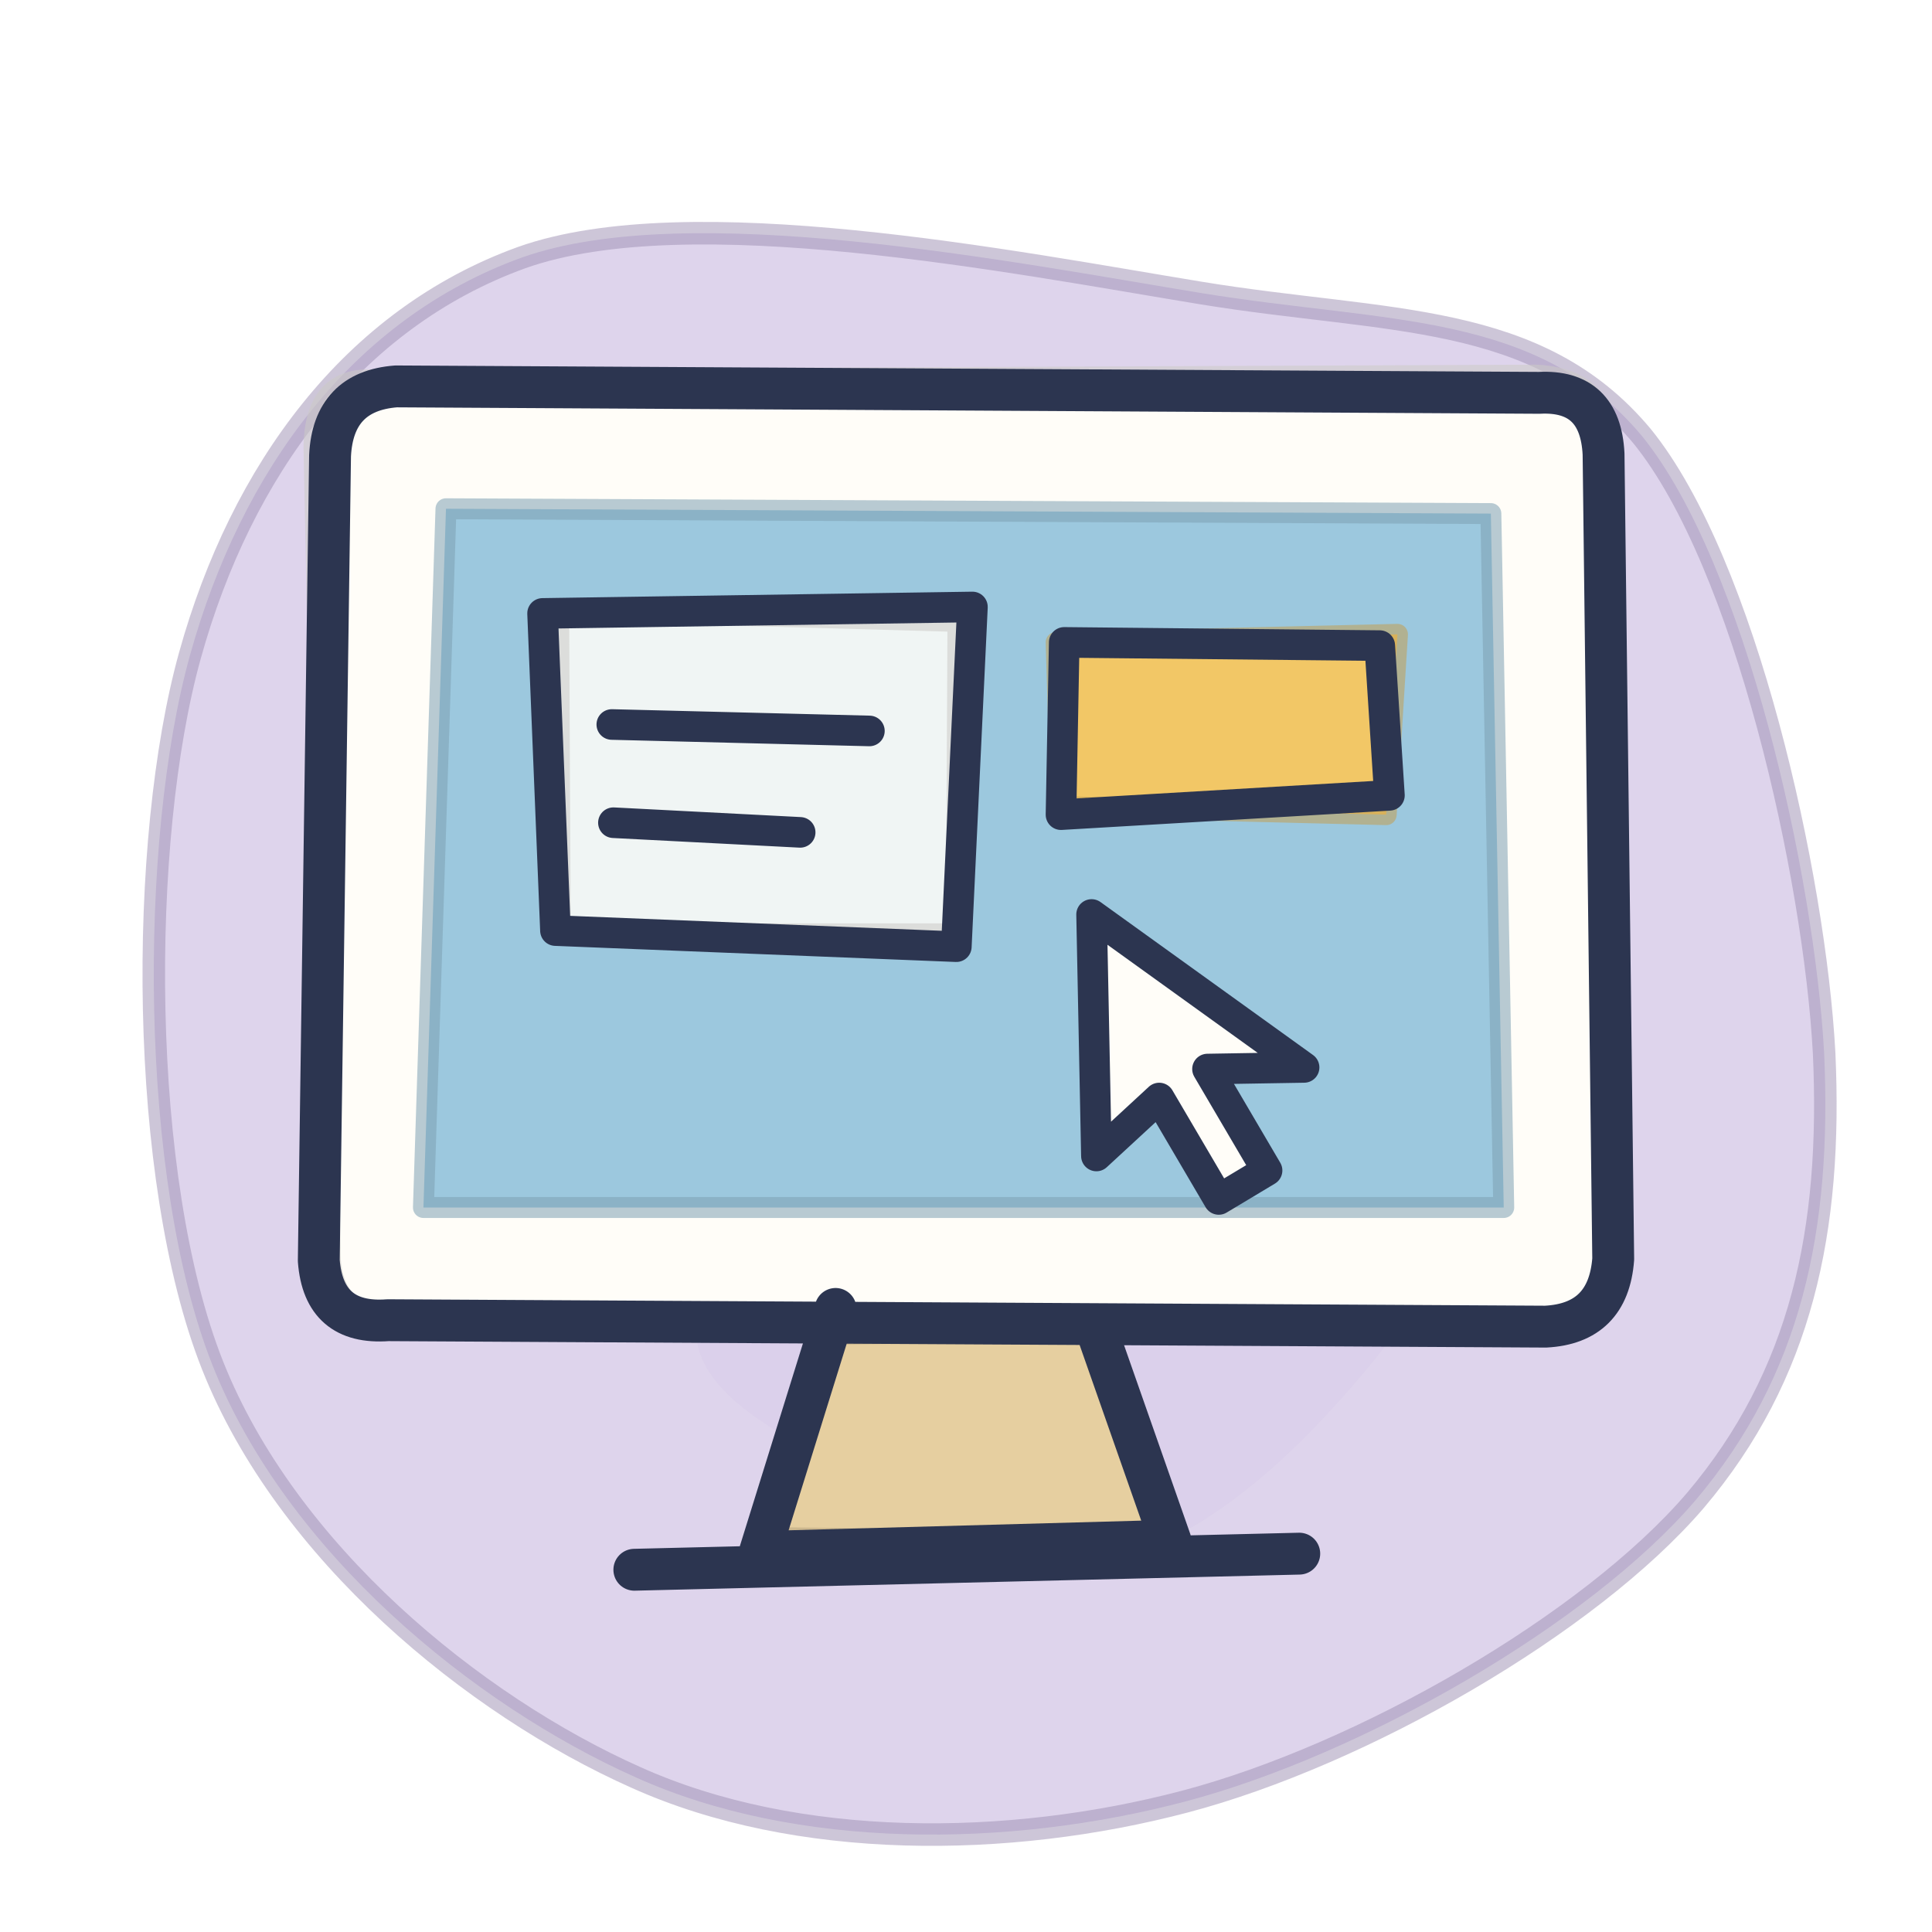
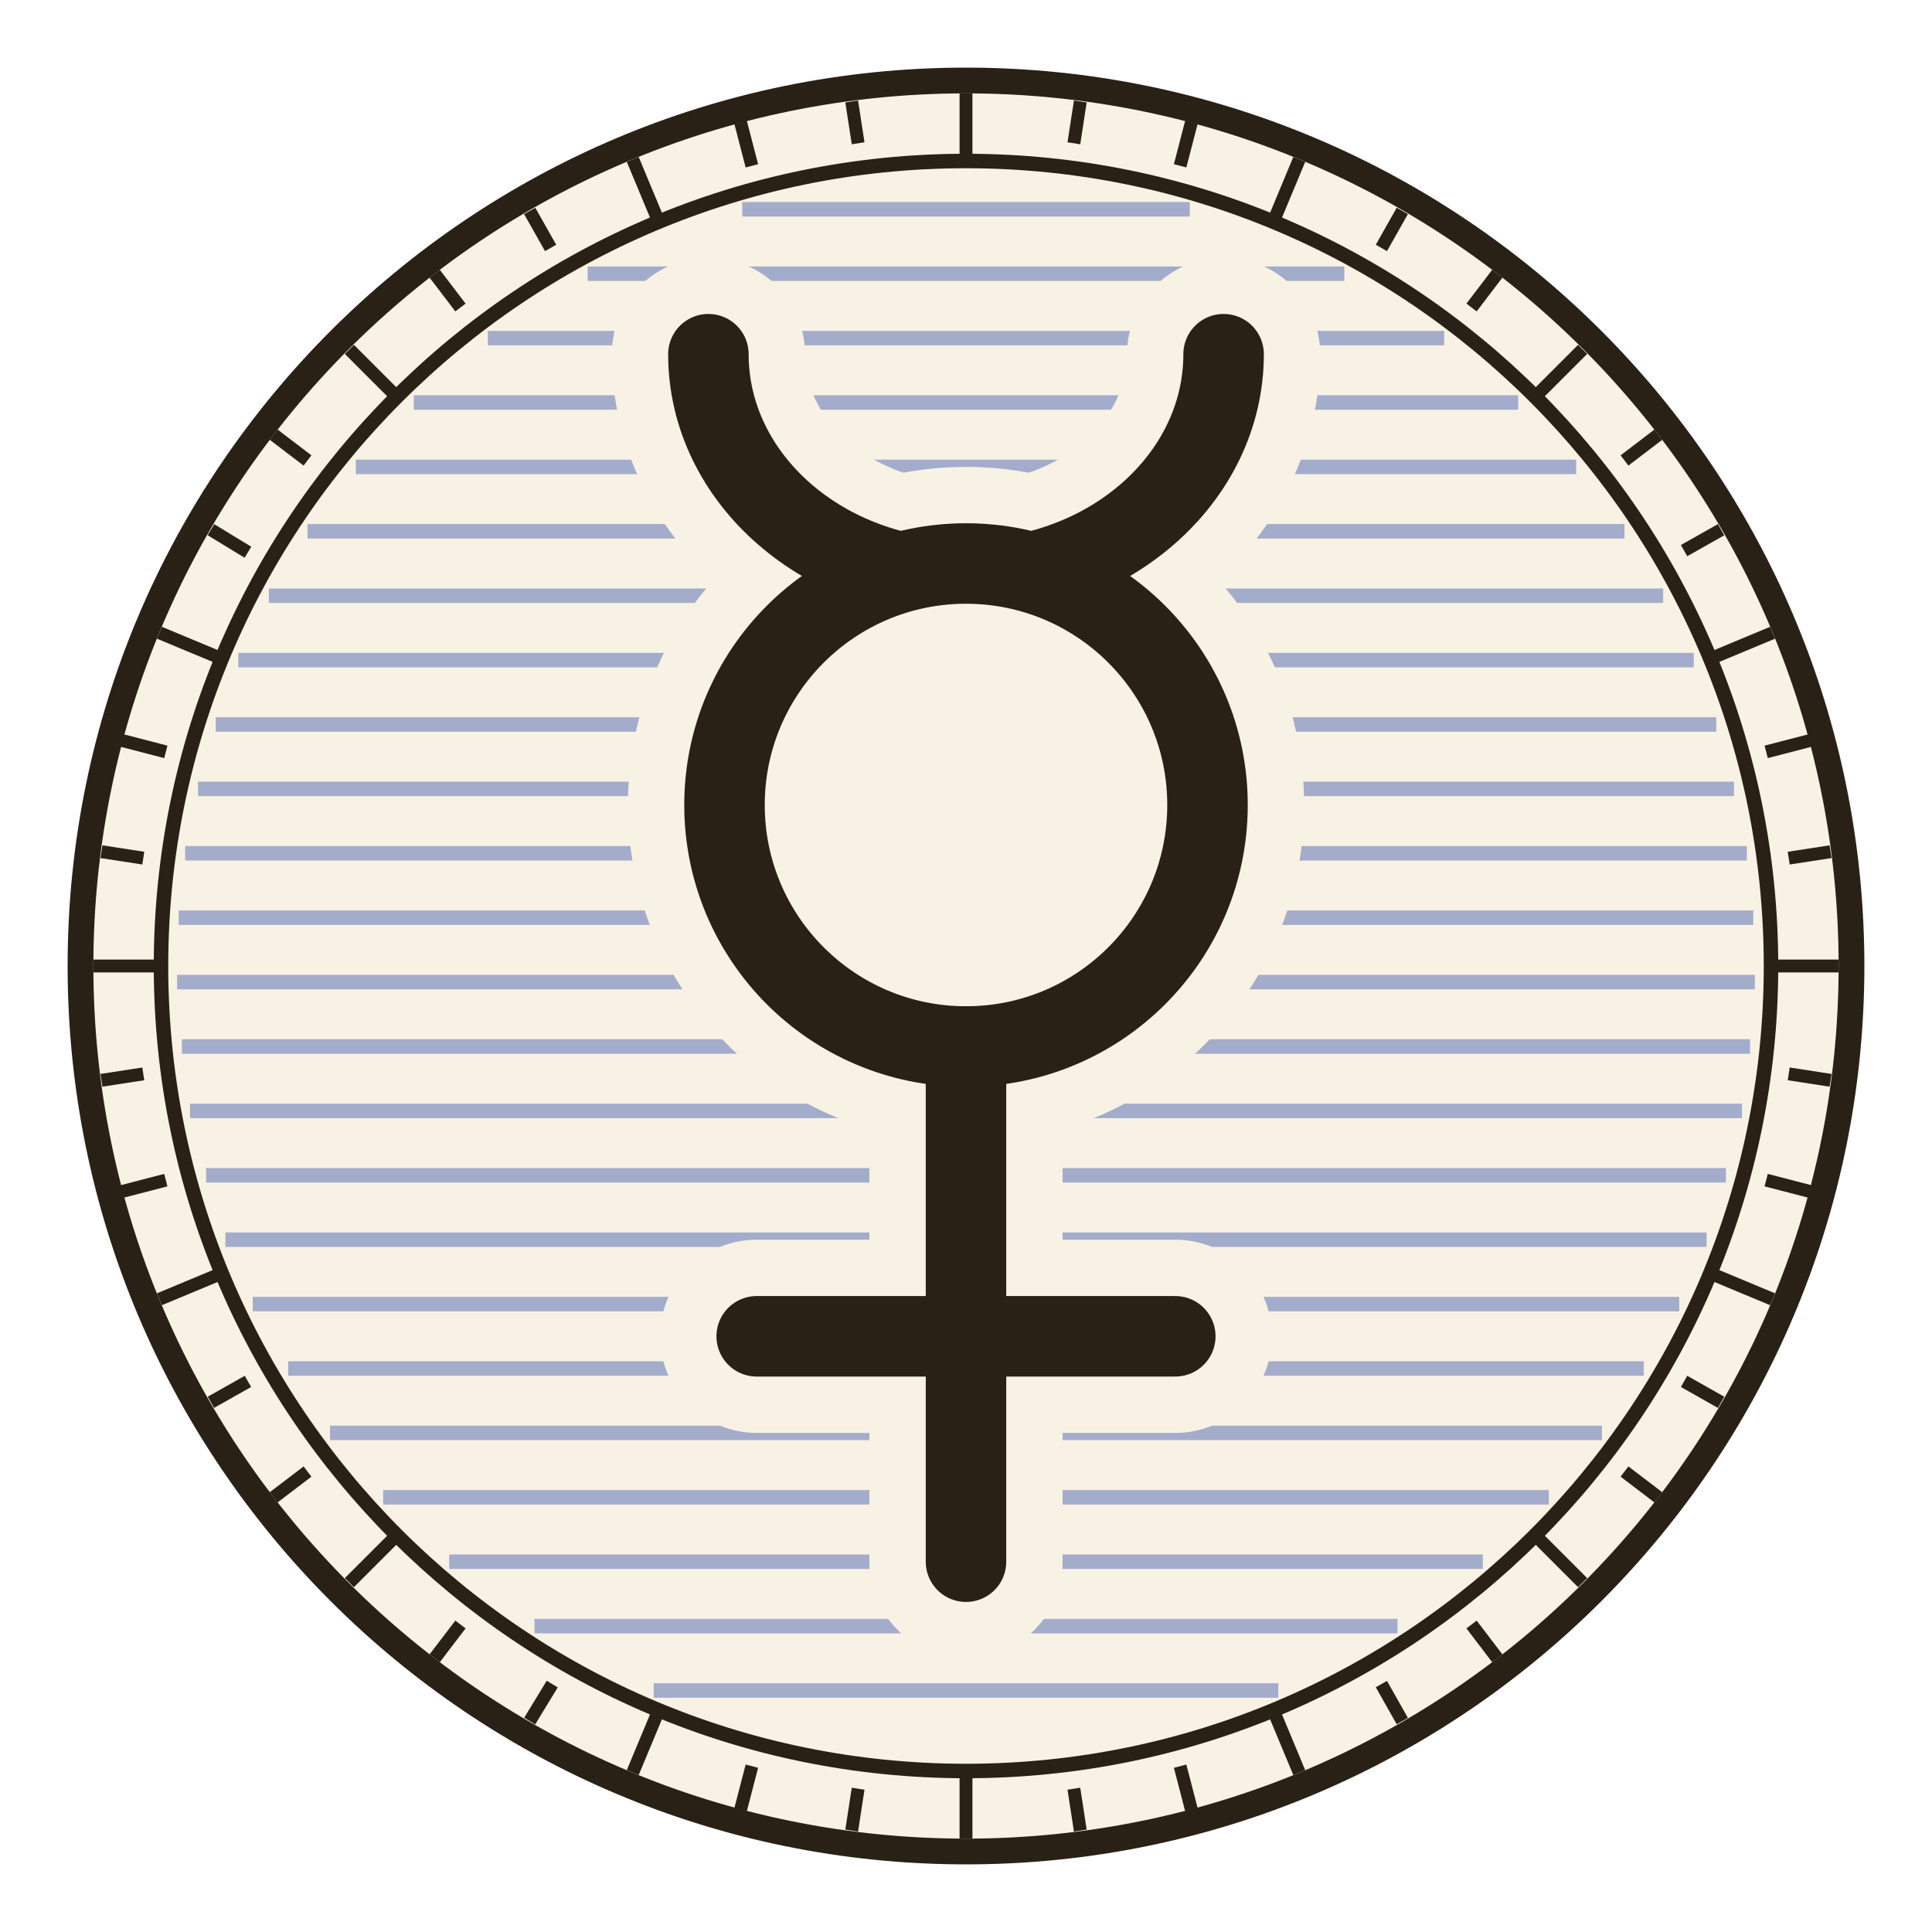
<svg xmlns="http://www.w3.org/2000/svg" width="120" height="120" viewBox="0 0 120 120">
-   <path d="M113.3 65.4 C113.8 76.4 111.9 85.4 105.3 93.2 C98.7 100.9 84.6 109.0 73.6 111.9 C62.6 114.8 49.5 114.9 39.5 110.4 C29.4 105.9 17.8 96.4 13.2 84.8 C8.6 73.2 8.6 52.2 11.8 40.7 C15.0 29.2 21.9 19.8 32.4 16.0 C42.8 12.3 63.0 16.3 74.6 18.2 C86.2 20.1 95.5 19.3 102.0 27.1 C108.4 35.0 112.7 54.4 113.3 65.4Z" fill="#C3B1DD" opacity="0.55" />
-   <path d="M76.9 49.0 C76.5 52.7 73.2 55.4 70.7 59.0 C68.3 62.5 66.5 68.8 62.1 70.2 C57.8 71.6 49.2 69.7 44.4 67.1 C39.6 64.6 34.1 59.3 33.2 54.8 C32.4 50.4 36.9 44.8 39.3 40.4 C41.8 36.1 44.7 30.9 47.8 28.8 C51.0 26.7 54.2 26.7 58.4 28.0 C62.5 29.3 69.7 33.2 72.8 36.7 C75.8 40.2 77.2 45.3 76.9 49.0Z" fill="#B3A3CB" opacity="0.35" />
-   <path d="M90.6 74.0 C90.6 78.5 85.5 84.6 81.9 88.4 C78.3 92.2 73.4 96.1 69.0 96.8 C64.7 97.5 59.8 94.9 55.6 92.7 C51.3 90.5 44.5 87.8 43.4 83.8 C42.3 79.8 46.7 72.8 49.1 68.5 C51.6 64.1 54.8 60.5 58.1 57.5 C61.4 54.6 64.9 50.3 68.8 50.9 C72.8 51.5 78.3 57.1 81.9 60.9 C85.6 64.7 90.6 69.4 90.6 74.0Z" fill="#D5C8E7" opacity="0.35" />
-   <path d="M113.3 65.4 C113.8 76.4 111.9 85.4 105.3 93.2 C98.7 100.9 84.6 109.0 73.6 111.9 C62.6 114.8 49.5 114.9 39.5 110.4 C29.4 105.9 17.8 96.4 13.2 84.8 C8.6 73.2 8.6 52.2 11.8 40.7 C15.0 29.2 21.9 19.8 32.4 16.0 C42.8 12.3 63.0 16.3 74.6 18.2 C86.2 20.1 95.5 19.3 102.0 27.1 C108.4 35.0 112.7 54.4 113.3 65.4Z" fill="none" stroke="#9C8EB1" stroke-width="1.4" opacity="0.5" />
-   <path d="M19.5 27.7Q19.6 23.4 23.2 23.6L95.4 23.3Q99.8 23.5 99.8 27.7L100.2 77.6Q100.2 81.9 96.6 81.8L24.7 81.9Q20.4 81.9 20.5 77.5Z" fill="#FFFDF8" />
-   <path d="M19.5 27.7Q19.6 23.4 23.2 23.6L95.4 23.3Q99.8 23.5 99.8 27.7L100.2 77.6Q100.2 81.9 96.6 81.8L24.7 81.9Q20.4 81.9 20.5 77.5Z" fill="none" stroke="#CCCAC6" stroke-width="1.3" stroke-linecap="round" stroke-linejoin="round" opacity="0.55" />
-   <path d="M27.7 31.6L92.6 31.9L93.4 75L26.3 75Z" fill="#9CC8DE" />
-   <path d="M27.7 31.6L92.6 31.9L93.4 75L26.3 75Z" fill="none" stroke="#7DA0B2" stroke-width="1.3" stroke-linecap="round" stroke-linejoin="round" opacity="0.55" />
-   <path d="M51 82.9L47.7 95.5L72.1 95.8L67.9 82.6Z" fill="#E6CFA0" />
-   <path d="M51 82.9L47.7 95.5L72.1 95.8L67.9 82.6Z" fill="none" stroke="#B8A680" stroke-width="1.3" stroke-linecap="round" stroke-linejoin="round" opacity="0.55" />
-   <path d="M34.7 37.9L59.5 38.6L59.4 58L34.8 58Z" fill="#FFFDF8" opacity=".85" />
-   <path d="M34.7 37.9L59.5 38.6L59.4 58L34.8 58Z" fill="none" stroke="#CCCAC6" stroke-width="1.3" stroke-linecap="round" stroke-linejoin="round" opacity="0.55" />
-   <path d="M65.6 39.9L86.8 39.4L86.1 50.6L65.9 50.1Z" fill="#F2C766" />
-   <path d="M65.6 39.9L86.8 39.4L86.1 50.6L65.9 50.1Z" fill="none" stroke="#C29F52" stroke-width="1.3" stroke-linecap="round" stroke-linejoin="round" opacity="0.55" />
-   <path d="M20.5 28.3Q20.7 24.3 24.6 24L95.6 24.4Q99.4 24.2 99.6 28.2L100.2 78.2Q99.9 82.2 96 82.4L24.1 82Q20.1 82.3 19.8 78.3ZM51.9 81.3L47.2 96.4L72.7 95.7L68 82.3M39.4 97.5L80.7 96.5" fill="none" stroke="#2C3550" stroke-width="2.6" stroke-linecap="round" stroke-linejoin="round" />
-   <path d="M33.7 38.1L60.4 37.7L59.4 58.8L34.5 57.8ZM38 45L54 45.4M38.1 51.1L49.7 51.7M66.1 39.9L85.7 40.1L86.3 49.4L65.9 50.6Z" fill="none" stroke="#2C3550" stroke-width="1.9" stroke-linecap="round" stroke-linejoin="round" />
-   <path d="M67.8 56.8L68.1 71.8L72 68.2L75.7 74.5L78.7 72.7L75 66.4L81 66.3Z" fill="#FFFDF8" stroke="#2C3550" stroke-width="1.9" stroke-linecap="round" stroke-linejoin="round" />
+   <circle cx="60" cy="60" r="55" fill="#F8F2E4" stroke="#2A2116" stroke-width="1.6" />
+   <path d="M46.1 13.0H73.9M36.5 17.0H83.5M30.3 21.0H89.7M25.7 25.0H94.3M22.1 29.0H97.9M19.1 33.0H100.9M16.7 37.0H103.3M14.8 41.0H105.2M13.4 45.0H106.6M12.3 49.0H107.7M11.5 53.0H108.5M11.1 57.0H108.9M11.0 61.0H109.0M11.3 65.0H108.7M11.8 69.0H108.2M12.8 73.0H107.2M14.0 77.0H106.0M15.7 81.0H104.3M17.9 85.0H102.1M20.5 89.0H99.5M23.8 93.0H96.2M27.9 97.0H92.1M33.2 101.0H86.8M40.6 105.0H79.4" stroke="#A3ADCB" stroke-width="0.9" fill="none" />
+   <circle cx="60" cy="60" r="50" fill="none" stroke="#2A2116" stroke-width="0.9" />
+   <path d="M110.3 60.0L114.2 60.0M111.1 66.7L113.7 67.1M109.7 73.3L112.4 74.0M106.5 79.2L110.1 80.7M104.6 85.8L106.9 87.1M100.9 91.4L103.0 93.0M95.6 95.6L98.3 98.3M91.4 100.9L93.0 103.0M85.8 104.6L87.1 106.9M79.2 106.5L80.7 110.1M73.3 109.7L74.0 112.4M66.7 111.1L67.1 113.7M60.0 110.3L60.0 114.2M53.3 111.1L52.9 113.7M46.7 109.7L46.0 112.4M40.8 106.5L39.3 110.1M34.3 104.6L32.9 106.9M28.6 100.9L27.0 103.0M24.4 95.6L21.7 98.3M19.1 91.4L17.0 93.0M15.4 85.8L13.1 87.1M13.5 79.2L9.9 80.7M10.3 73.3L7.6 74.0M8.9 66.7L6.3 67.1M9.7 60.0L5.8 60.0M8.9 53.3L6.3 52.9M10.3 46.7L7.6 46.0M13.5 40.8L9.9 39.3M15.4 34.3L13.1 32.9M19.1 28.6L17.0 27.0M24.4 24.4L21.7 21.7M28.6 19.1L27.0 17.0M34.2 15.4L32.9 13.1M40.8 13.5L39.3 9.9M46.7 10.3L46.0 7.6M53.3 8.9L52.9 6.3M60.0 9.7L60.0 5.8M66.7 8.9L67.1 6.3M73.3 10.3L74.0 7.6M79.2 13.5L80.7 9.9M85.8 15.4L87.1 13.1M91.4 19.1L93.0 17.0M95.6 24.4L98.3 21.7M100.9 28.6L103.0 27.0M104.6 34.2L106.9 32.9M106.5 40.8L110.1 39.3M109.7 46.7L112.4 46.0M111.1 53.3L113.7 52.9" stroke="#2A2116" stroke-width="0.8" fill="none" />
+   <g fill="none" stroke="#F8F2E4" stroke-width="12" stroke-linecap="round" stroke-linejoin="round">
+     <path d="M44 22 A16 14 0 0 0 76 22" />
+     <circle cx="60" cy="50" r="15" />
+     <path d="M60 65 V97 M47 83 H73" />
+   </g>
+   <path d="M44 22 A16 14 0 0 0 76 22" fill="none" stroke="#2A2116" stroke-width="5" stroke-linecap="round" stroke-linejoin="round" />
+   <circle cx="60" cy="50" r="15" fill="#F8F2E4" stroke="#2A2116" stroke-width="5" stroke-linejoin="round" />
+   <path d="M60 65 V97 M47 83 H73" fill="none" stroke="#2A2116" stroke-width="5" stroke-linecap="round" stroke-linejoin="round" />
</svg>
